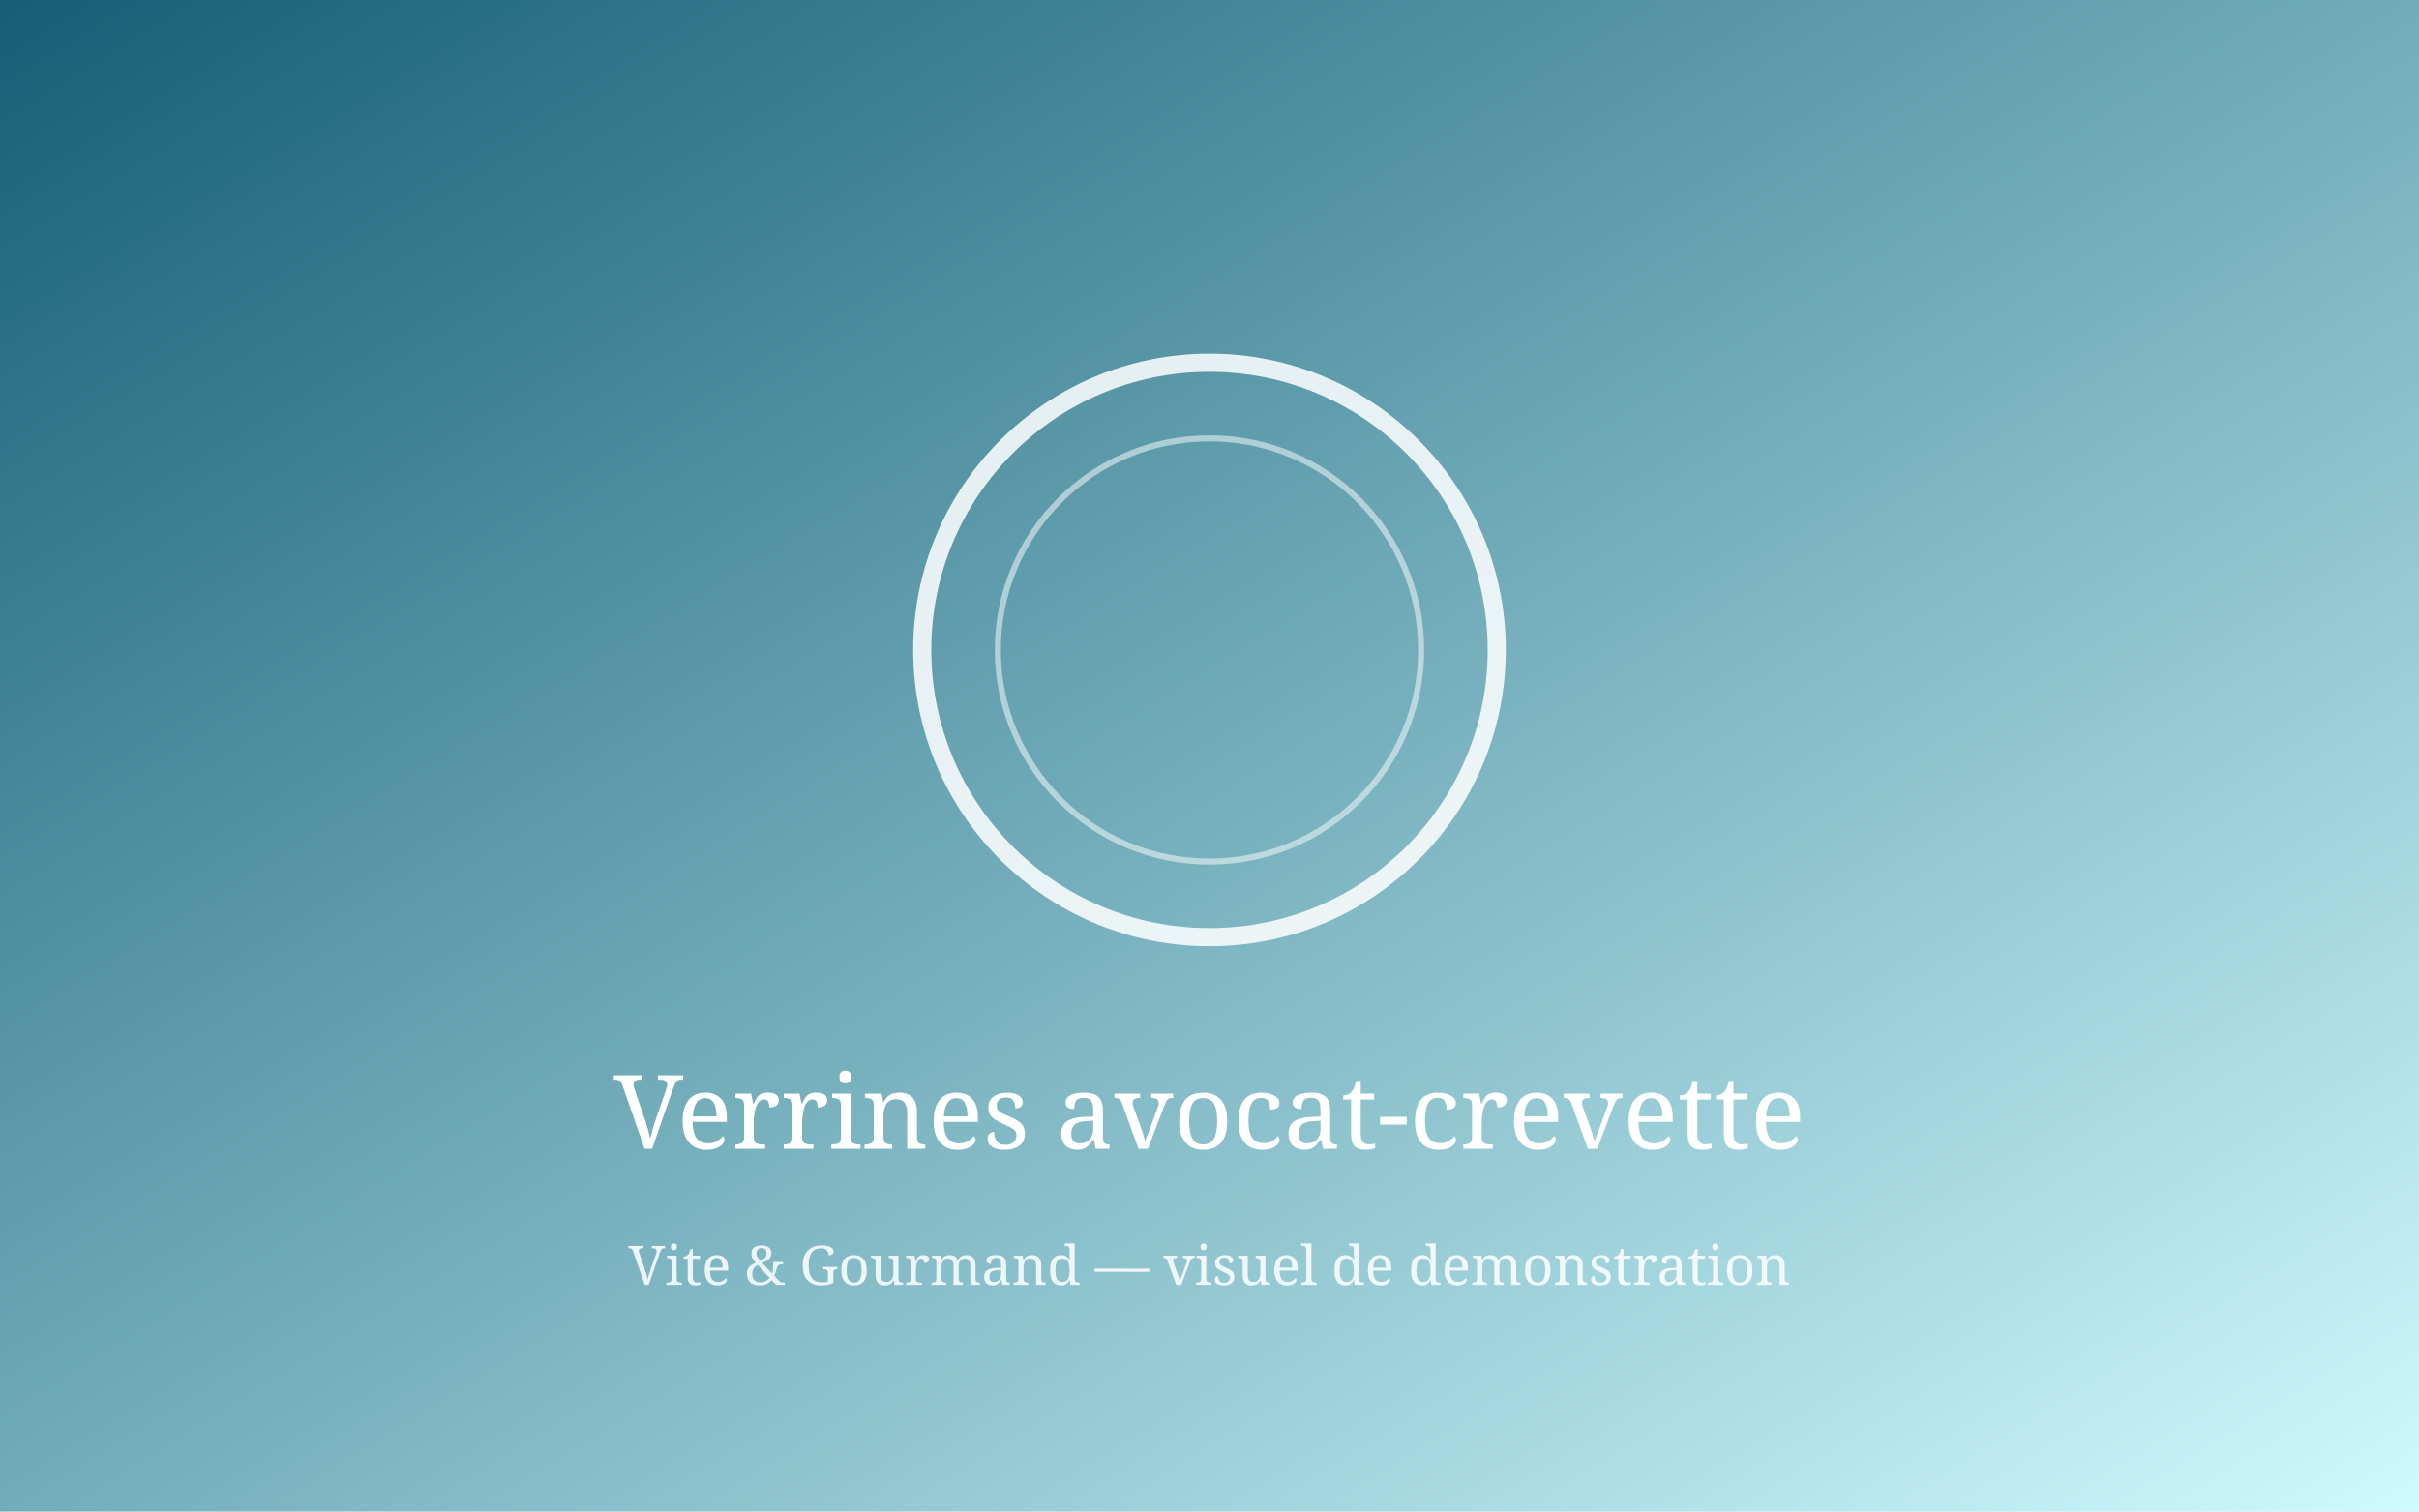
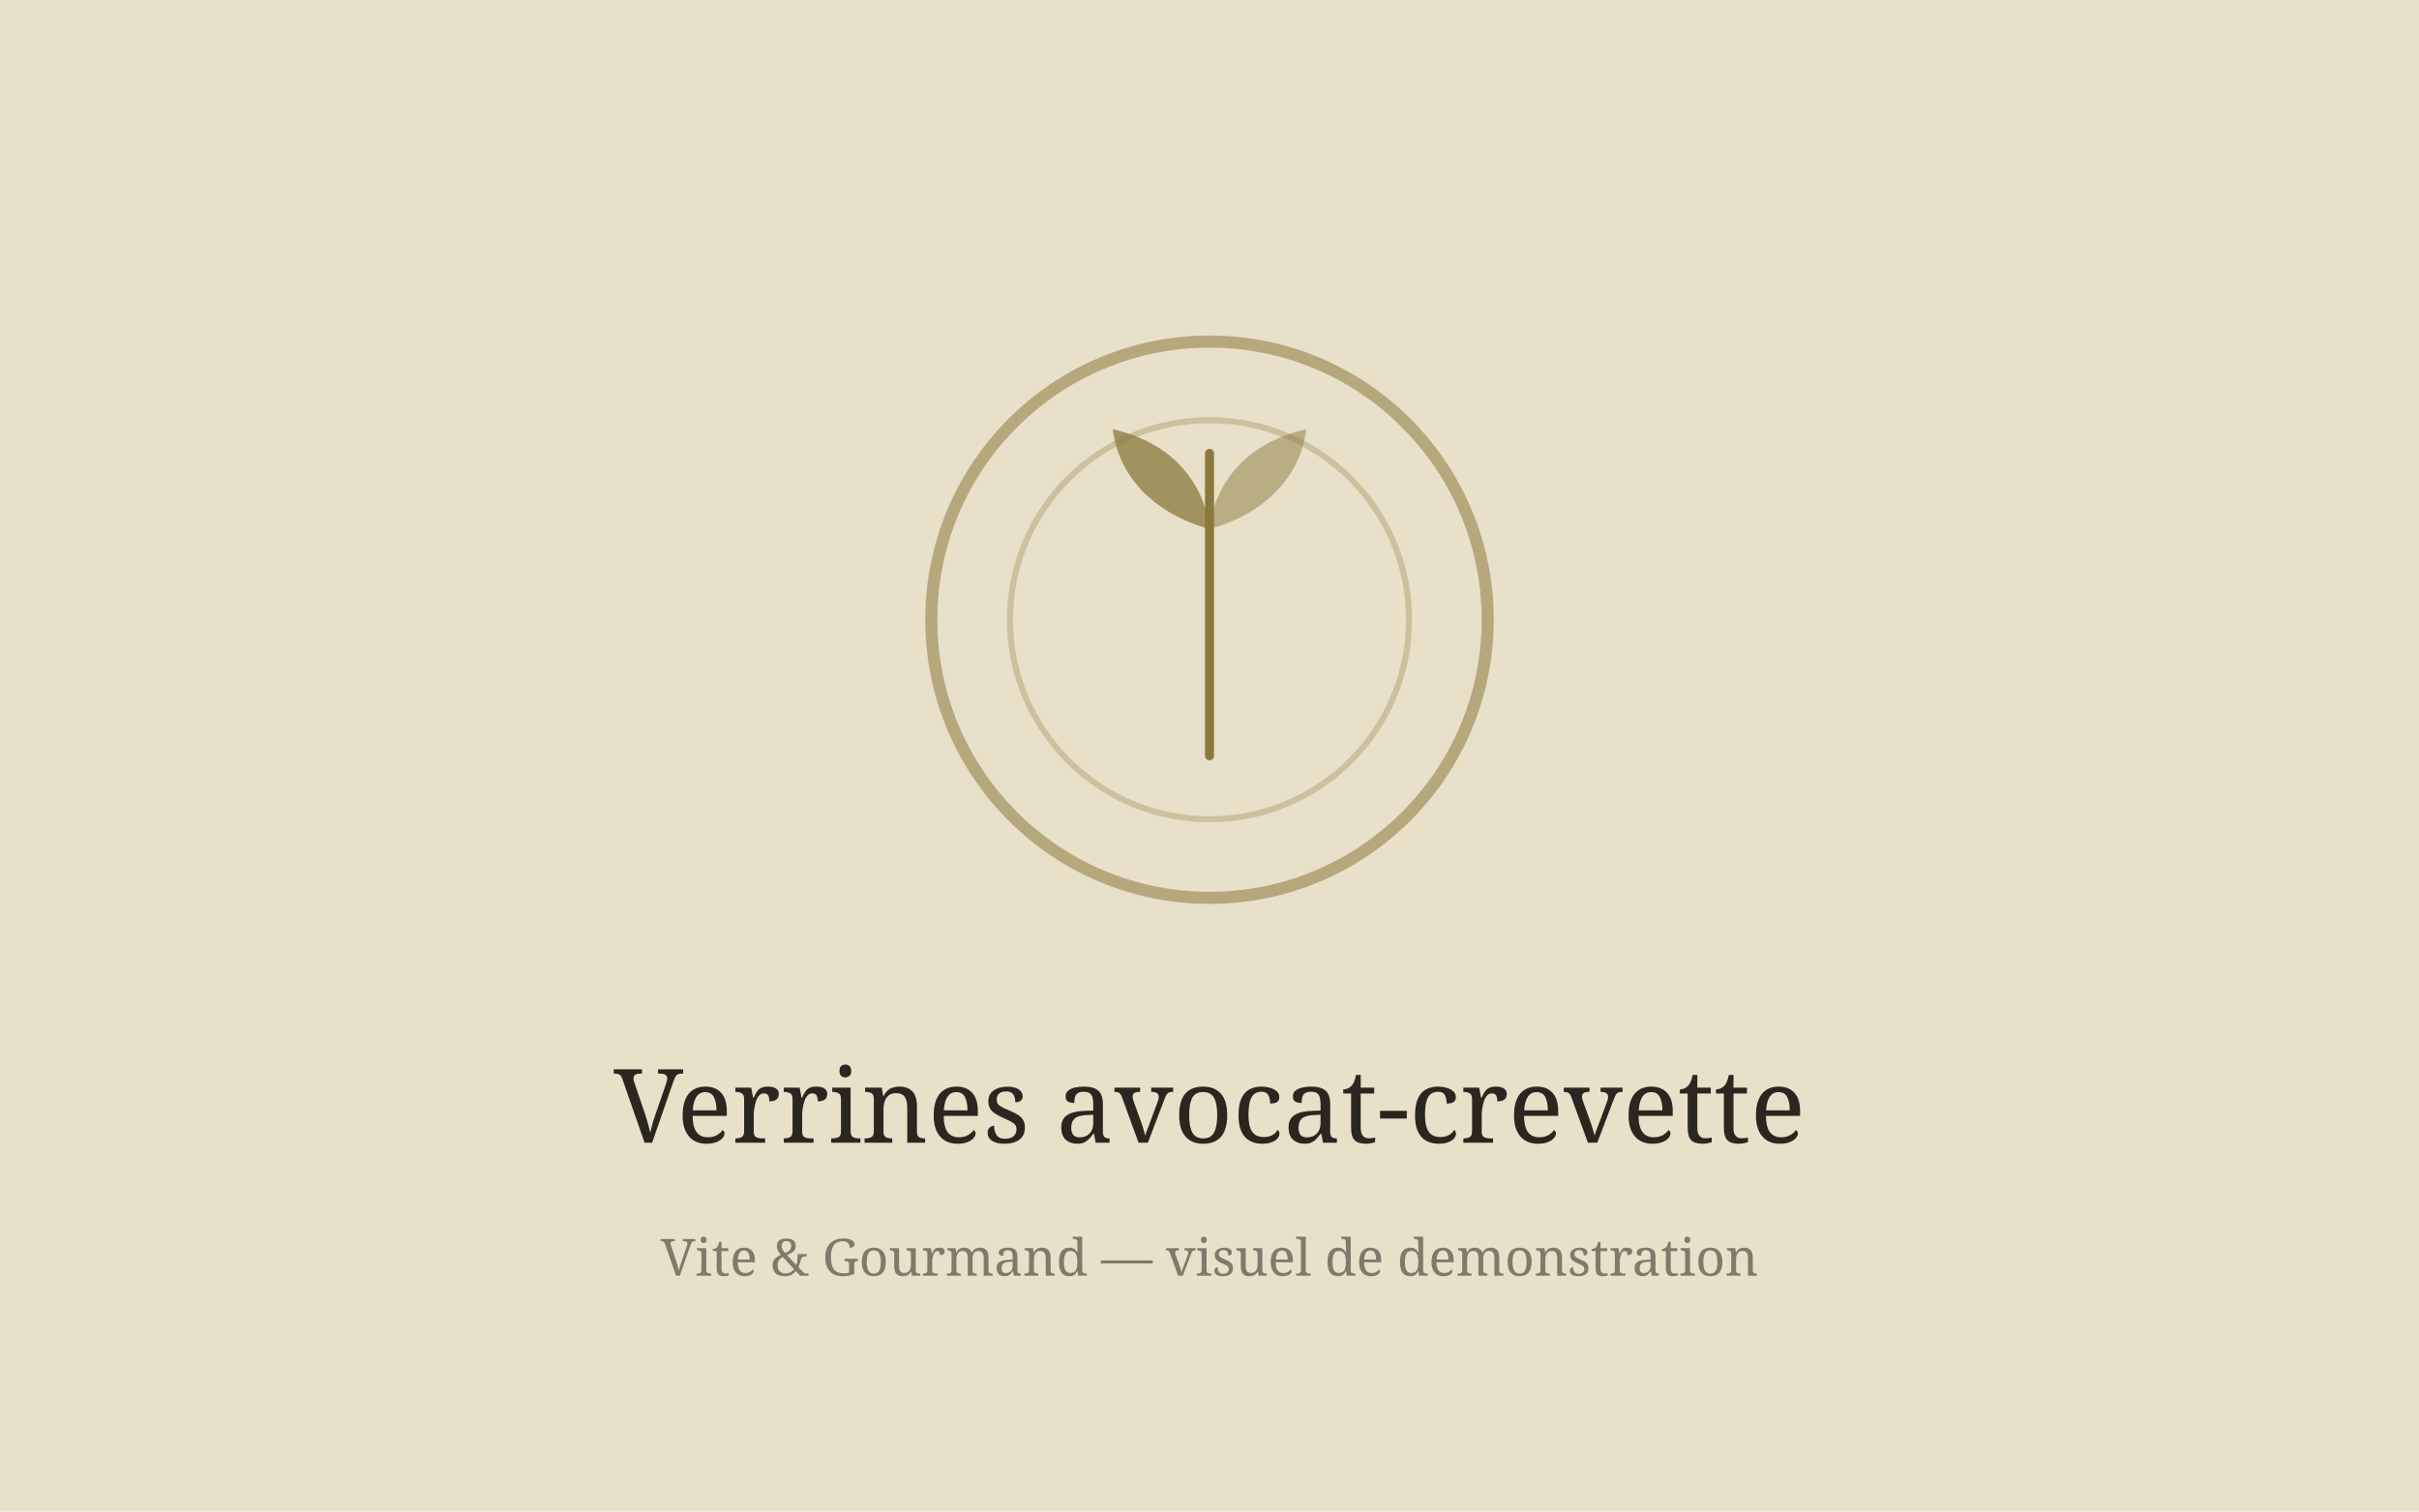
<svg xmlns="http://www.w3.org/2000/svg" width="800" height="500" viewBox="0 0 800 500" role="img">
-   <defs>
-     <linearGradient id="g" x1="0" y1="0" x2="1" y2="1">
-       <stop offset="0%" stop-color="#155e75" />
-       <stop offset="100%" stop-color="#cffafe" />
-     </linearGradient>
-   </defs>
-   <rect width="800" height="500" fill="url(#g)" />
-   <circle cx="400" cy="215" r="95" fill="none" stroke="#ffffff" stroke-opacity="0.85" stroke-width="6" />
-   <circle cx="400" cy="215" r="70" fill="none" stroke="#ffffff" stroke-opacity="0.5" stroke-width="2" />
-   <text x="400" y="380" text-anchor="middle" font-family="Georgia, serif" font-size="34" fill="#ffffff">Verrines avocat-crevette</text>
-   <text x="400" y="425" text-anchor="middle" font-family="Georgia, serif" font-size="18" fill="#ffffff" fill-opacity="0.85">Vite &amp; Gourmand — visuel de demonstration</text>
+   <rect width="800" height="500" fill="#E8E0C9" />
+   <circle cx="400" cy="205" r="92" fill="none" stroke="#8A7A3E" stroke-opacity="0.55" stroke-width="4" />
+   <circle cx="400" cy="205" r="66" fill="none" stroke="#8A7A3E" stroke-opacity="0.3" stroke-width="2" />
+   <path d="M400 250 C400 205 400 170 400 150" stroke="#8A7A3E" stroke-width="3" stroke-linecap="round" fill="none" />
+   <path d="M400 175 C382 170 370 158 368 142 C386 146 398 158 400 175 Z" fill="#8A7A3E" fill-opacity="0.75" />
+   <path d="M400 175 C418 170 430 158 432 142 C414 146 402 158 400 175 Z" fill="#8A7A3E" fill-opacity="0.5" />
+   <text x="400" y="378" text-anchor="middle" font-family="Georgia, serif" font-size="34" fill="#2B2620">Verrines avocat-crevette</text>
+   <text x="400" y="422" text-anchor="middle" font-family="Georgia, serif" font-size="17" fill="#2B2620" fill-opacity="0.55">Vite &amp; Gourmand — visuel de demonstration</text>
</svg>
